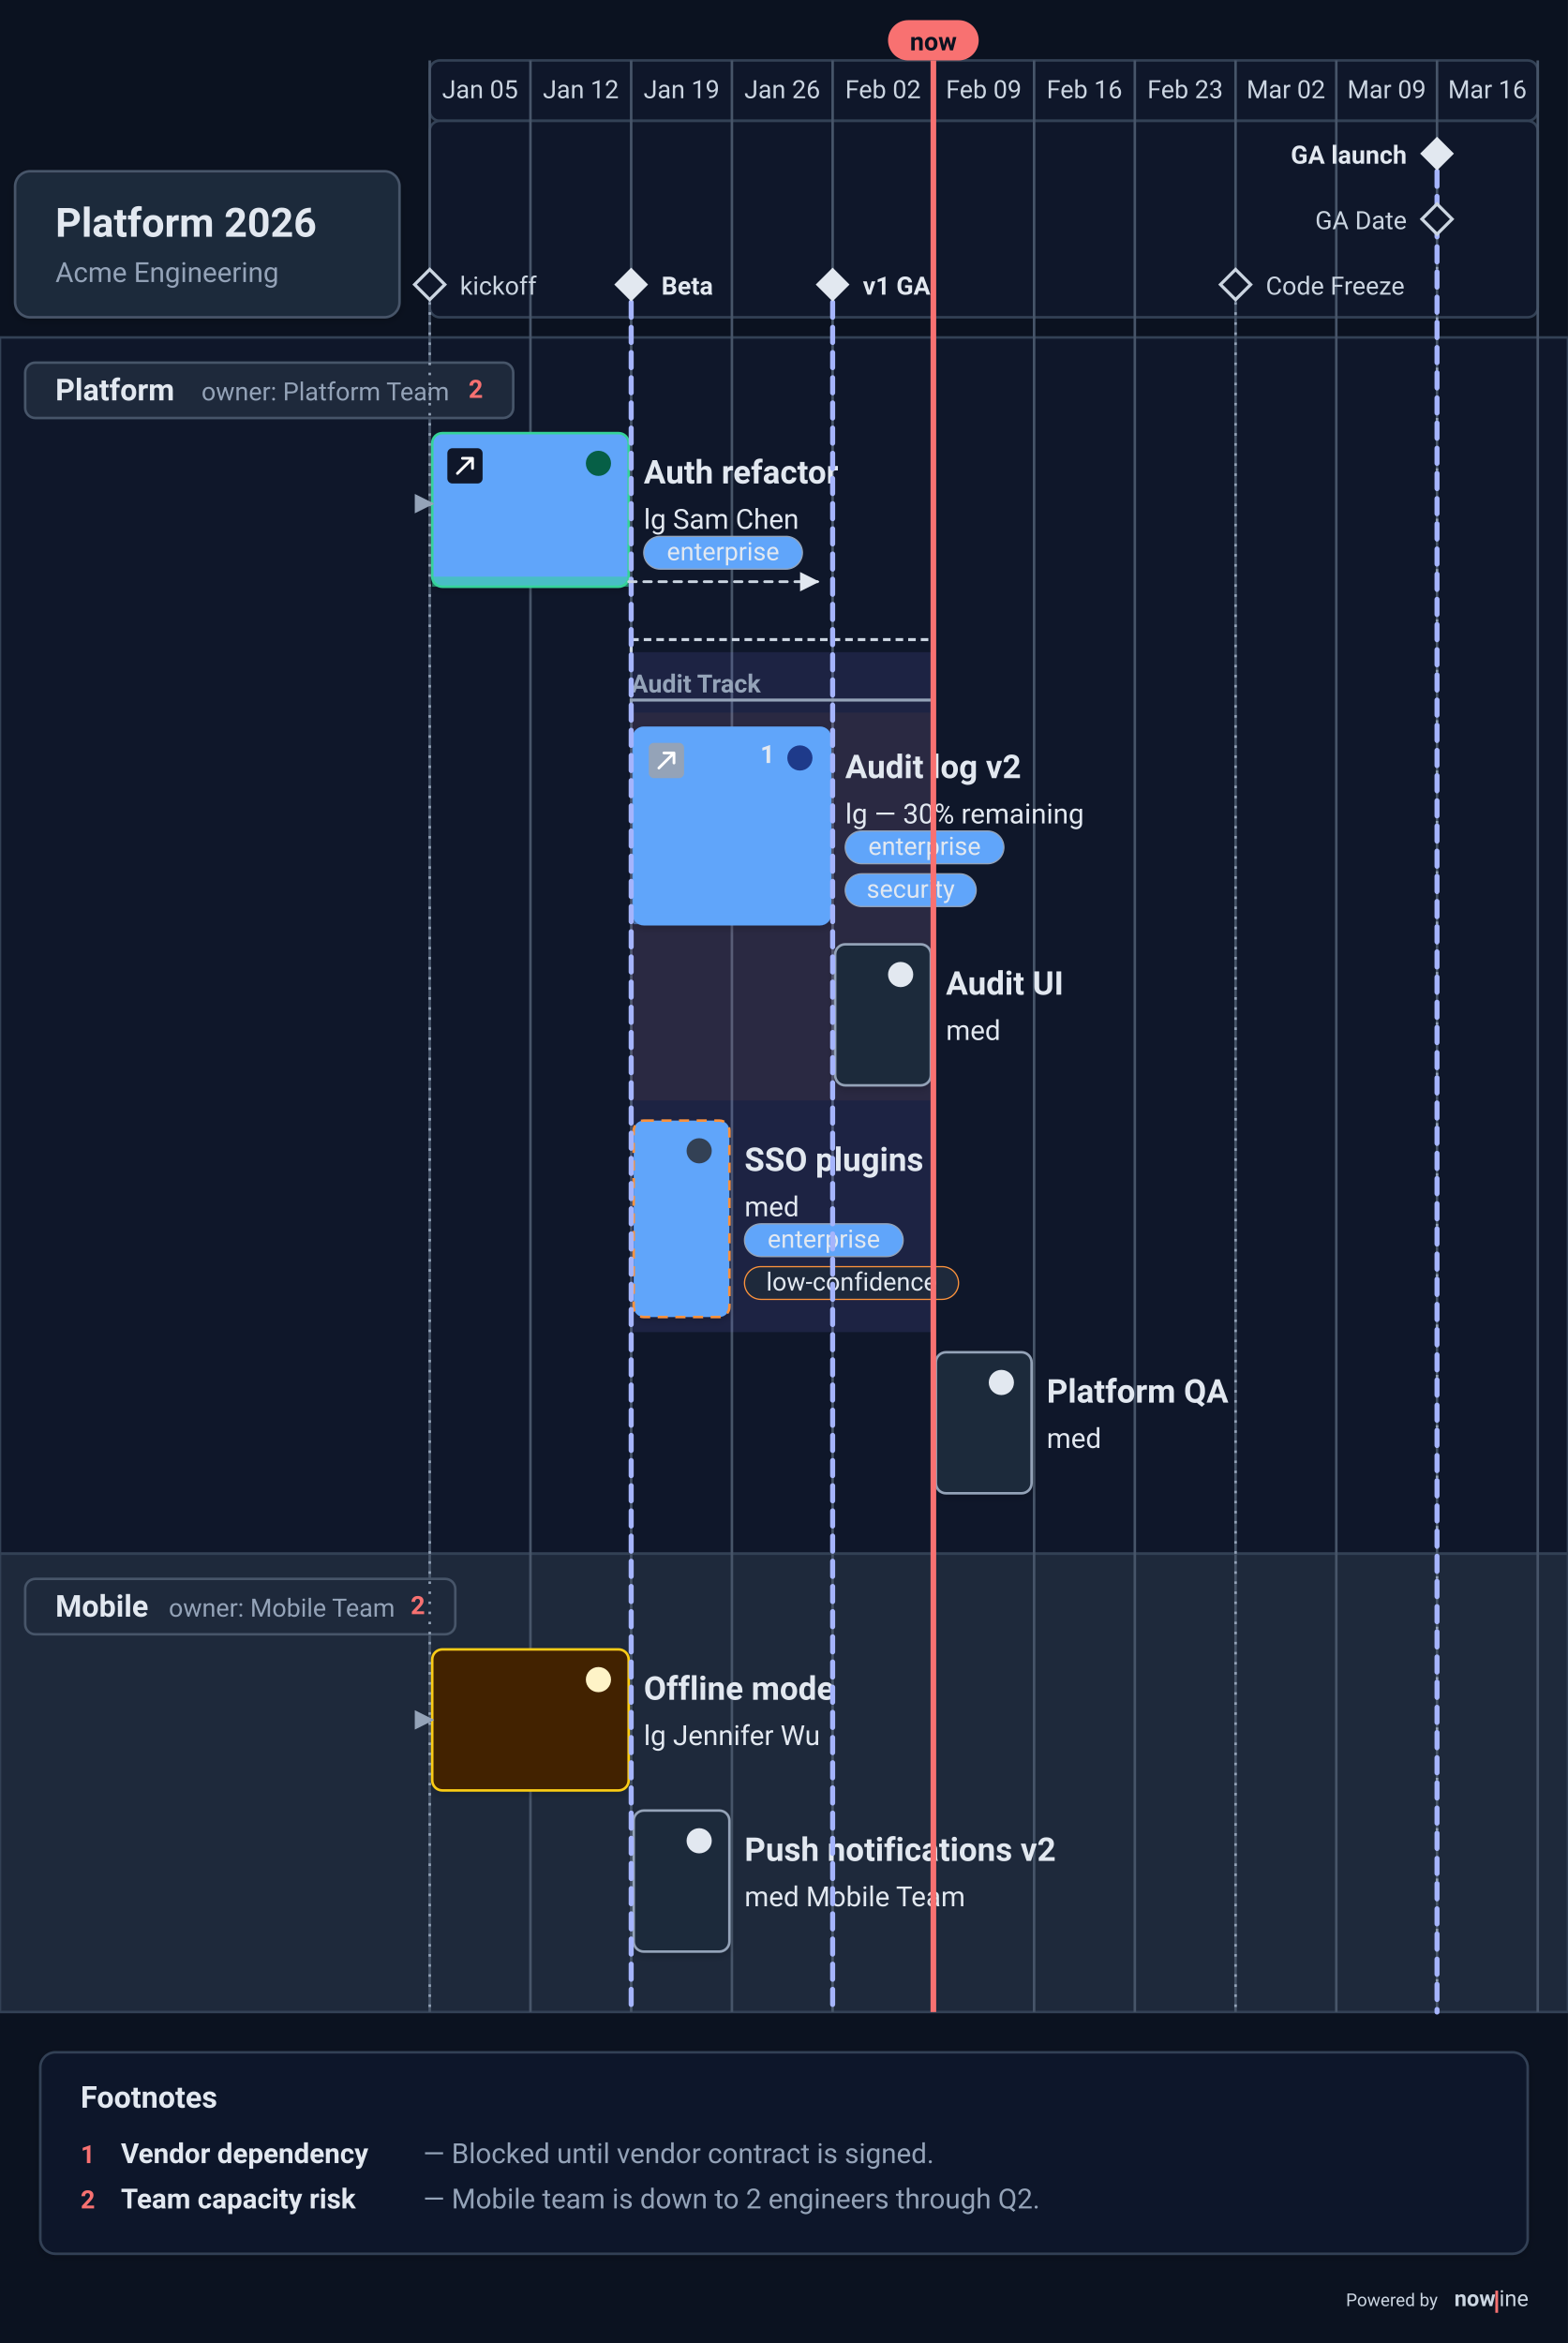
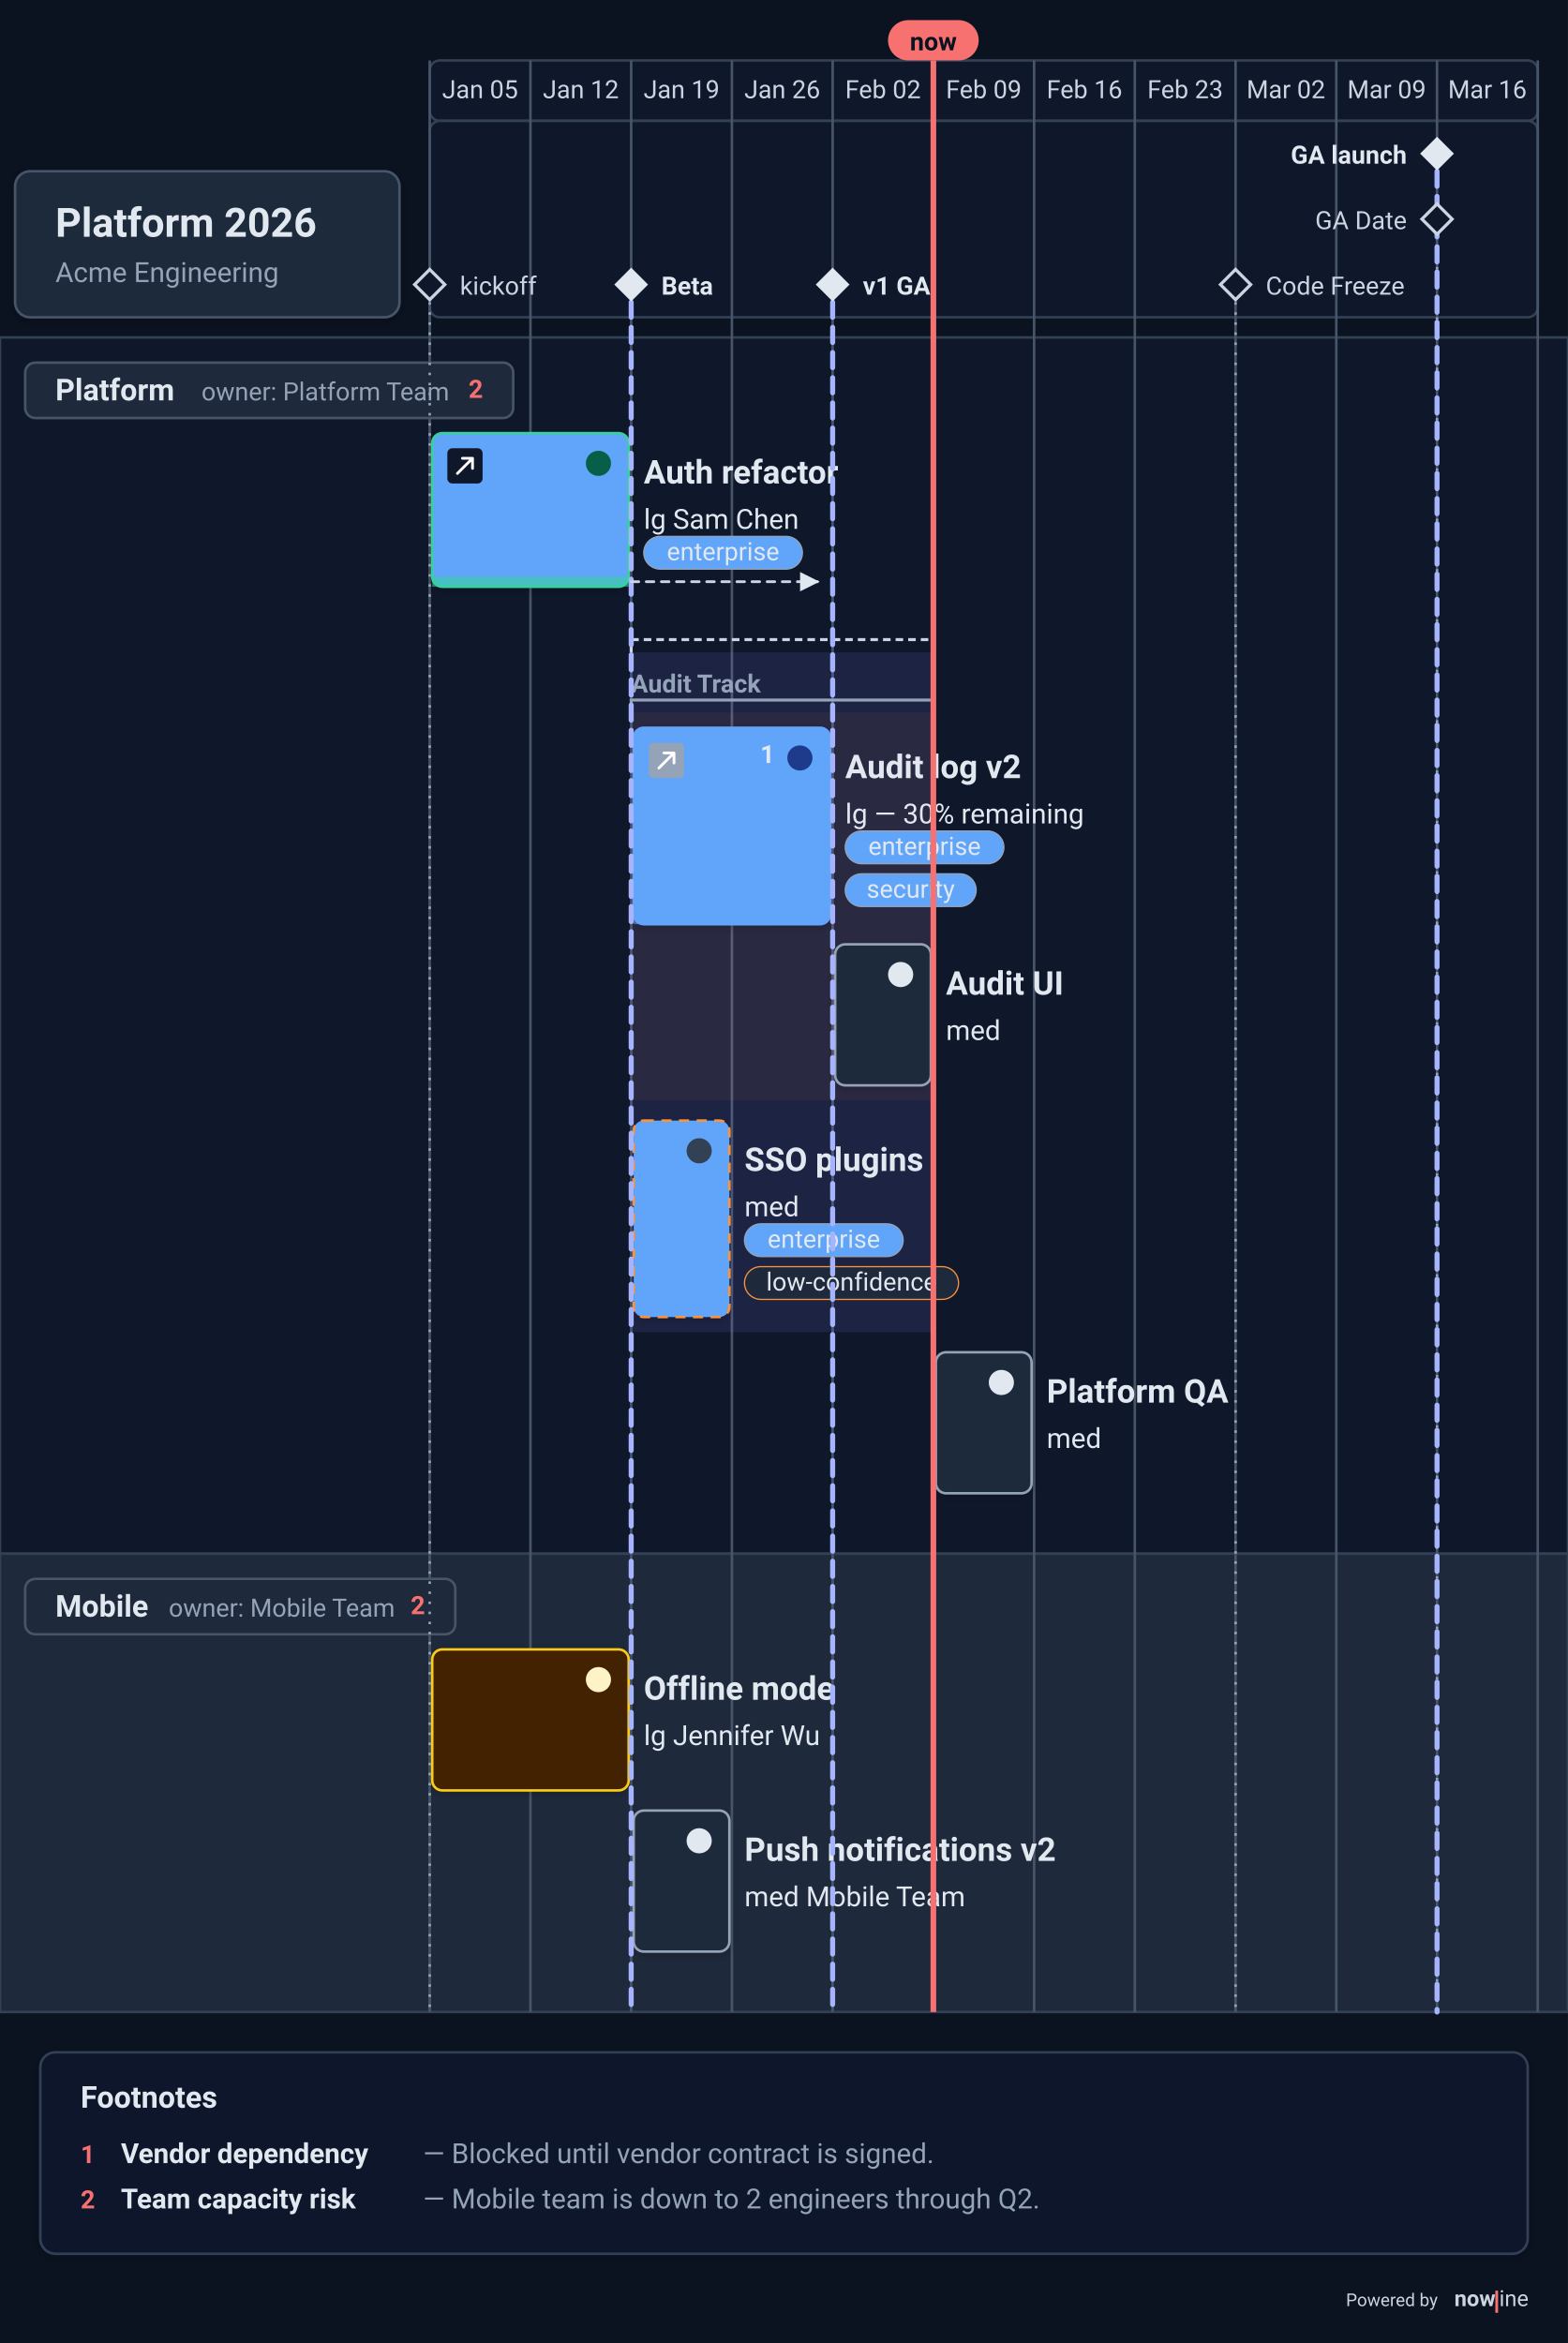
<svg xmlns="http://www.w3.org/2000/svg" data-generator="nowline" data-theme="dark" height="930.44" viewBox="0 0 622.64 930.44" width="622.64">
  <defs>
    <filter height="200%" id="nl-0-root-shadow-subtle" width="200%" x="-50%" y="-50%">
      <feGaussianBlur in="SourceAlpha" stdDeviation="1.5" />
      <feOffset dx="0" dy="1" result="offsetblur" />
      <feComponentTransfer>
        <feFuncA type="linear" slope="0.2" />
      </feComponentTransfer>
      <feMerge>
        <feMergeNode />
        <feMergeNode in="SourceGraphic" />
      </feMerge>
    </filter>
    <filter height="200%" id="nl-0-root-shadow-soft" width="200%" x="-50%" y="-50%">
      <feGaussianBlur in="SourceAlpha" stdDeviation="5" />
      <feOffset dx="0" dy="3" result="offsetblur" />
      <feComponentTransfer>
        <feFuncA type="linear" slope="0.3" />
      </feComponentTransfer>
      <feMerge>
        <feMergeNode />
        <feMergeNode in="SourceGraphic" />
      </feMerge>
    </filter>
    <filter height="200%" id="nl-0-root-shadow-hard" width="200%" x="-50%" y="-50%">
      <feGaussianBlur in="SourceAlpha" stdDeviation="0" />
      <feOffset dx="2" dy="2" result="offsetblur" />
      <feComponentTransfer>
        <feFuncA type="linear" slope="0.45" />
      </feComponentTransfer>
      <feMerge>
        <feMergeNode />
        <feMergeNode in="SourceGraphic" />
      </feMerge>
    </filter>
    <marker id="nl-0-root-arrow" viewBox="0 0 10 10" refX="9" refY="5" markerWidth="7" markerHeight="7" orient="auto">
      <path d="M 0 0 L 10 5 L 0 10 z" fill="#94a3b8" />
    </marker>
    <marker id="nl-0-root-arrow-light" viewBox="0 0 10 10" refX="9" refY="5" markerWidth="7" markerHeight="7" orient="auto">
      <path d="M 0 0 L 10 5 L 0 10 z" fill="#64748b" />
    </marker>
    <marker id="nl-0-root-arrow-dark" viewBox="0 0 10 10" refX="9" refY="5" markerWidth="7" markerHeight="7" orient="auto">
      <path d="M 0 0 L 10 5 L 0 10 z" fill="#e2e8f0" />
    </marker>
  </defs>
  <rect fill="#0b1220" height="930.44" width="622.64" x="0" y="0" />
  <g data-layer="timeline">
    <rect fill="#0f172a" height="24" rx="4" ry="4" stroke="#334155" stroke-width="1" width="440" x="170.64" y="24" />
    <rect fill="#0f172a" height="78" rx="4" ry="4" stroke="#334155" stroke-width="1" width="440" x="170.64" y="48" />
    <text fill="#cbd5e1" font-family="system-ui, -apple-system, &quot;Segoe UI&quot;, Roboto, sans-serif" font-size="10" text-anchor="middle" x="190.64" y="39">Jan 05</text>
    <text fill="#cbd5e1" font-family="system-ui, -apple-system, &quot;Segoe UI&quot;, Roboto, sans-serif" font-size="10" text-anchor="middle" x="230.64" y="39">Jan 12</text>
    <text fill="#cbd5e1" font-family="system-ui, -apple-system, &quot;Segoe UI&quot;, Roboto, sans-serif" font-size="10" text-anchor="middle" x="270.64" y="39">Jan 19</text>
    <text fill="#cbd5e1" font-family="system-ui, -apple-system, &quot;Segoe UI&quot;, Roboto, sans-serif" font-size="10" text-anchor="middle" x="310.64" y="39">Jan 26</text>
    <text fill="#cbd5e1" font-family="system-ui, -apple-system, &quot;Segoe UI&quot;, Roboto, sans-serif" font-size="10" text-anchor="middle" x="350.64" y="39">Feb 02</text>
    <text fill="#cbd5e1" font-family="system-ui, -apple-system, &quot;Segoe UI&quot;, Roboto, sans-serif" font-size="10" text-anchor="middle" x="390.64" y="39">Feb 09</text>
    <text fill="#cbd5e1" font-family="system-ui, -apple-system, &quot;Segoe UI&quot;, Roboto, sans-serif" font-size="10" text-anchor="middle" x="430.64" y="39">Feb 16</text>
    <text fill="#cbd5e1" font-family="system-ui, -apple-system, &quot;Segoe UI&quot;, Roboto, sans-serif" font-size="10" text-anchor="middle" x="470.64" y="39">Feb 23</text>
    <text fill="#cbd5e1" font-family="system-ui, -apple-system, &quot;Segoe UI&quot;, Roboto, sans-serif" font-size="10" text-anchor="middle" x="510.64" y="39">Mar 02</text>
    <text fill="#cbd5e1" font-family="system-ui, -apple-system, &quot;Segoe UI&quot;, Roboto, sans-serif" font-size="10" text-anchor="middle" x="550.64" y="39">Mar 09</text>
    <text fill="#cbd5e1" font-family="system-ui, -apple-system, &quot;Segoe UI&quot;, Roboto, sans-serif" font-size="10" text-anchor="middle" x="590.64" y="39">Mar 16</text>
  </g>
  <g data-id="platform" data-layer="swimlane-bg">
    <rect fill="#0f172a" height="483" stroke="#334155" stroke-width="1" width="622.64" x="0" y="134" />
  </g>
  <g data-id="mobile" data-layer="swimlane-bg">
    <rect fill="#1e293b" height="182" stroke="#334155" stroke-width="1" width="622.64" x="0" y="617" />
  </g>
  <g data-layer="grid">
    <line stroke="#475569" stroke-width="1" x1="170.64" x2="170.64" y1="24" y2="799" />
    <line stroke="#475569" stroke-width="1" x1="210.64" x2="210.64" y1="24" y2="799" />
    <line stroke="#475569" stroke-width="1" x1="250.64" x2="250.64" y1="24" y2="799" />
    <line stroke="#475569" stroke-width="1" x1="290.64" x2="290.64" y1="24" y2="799" />
    <line stroke="#475569" stroke-width="1" x1="330.64" x2="330.64" y1="24" y2="799" />
    <line stroke="#475569" stroke-width="1" x1="370.64" x2="370.64" y1="24" y2="799" />
    <line stroke="#475569" stroke-width="1" x1="410.64" x2="410.64" y1="24" y2="799" />
    <line stroke="#475569" stroke-width="1" x1="450.64" x2="450.64" y1="24" y2="799" />
    <line stroke="#475569" stroke-width="1" x1="490.64" x2="490.64" y1="24" y2="799" />
    <line stroke="#475569" stroke-width="1" x1="530.64" x2="530.64" y1="24" y2="799" />
    <line stroke="#475569" stroke-width="1" x1="570.64" x2="570.64" y1="24" y2="799" />
    <line stroke="#475569" stroke-width="1" x1="610.64" x2="610.64" y1="24" y2="799" />
  </g>
  <g data-id="platform" data-layer="swimlane">
    <rect fill="#1e293b" height="22" rx="4" ry="4" stroke="#475569" stroke-width="1" width="193.8" x="10" y="144" />
    <text fill="#e2e8f0" font-family="system-ui, -apple-system, &quot;Segoe UI&quot;, Roboto, sans-serif" font-size="12" font-weight="600" x="22" y="159">Platform</text>
    <text fill="#94a3b8" font-family="system-ui, -apple-system, &quot;Segoe UI&quot;, Roboto, sans-serif" font-size="10" x="80" y="159">owner: Platform Team</text>
    <text fill="#f87171" font-family="system-ui, -apple-system, &quot;Segoe UI&quot;, Roboto, sans-serif" font-size="10" font-weight="700" text-anchor="end" x="191.8" y="158">2</text>
    <g data-id="auth-refactor" data-layer="item">
      <rect fill="#60a5fa" filter="url(#nl-0-root-shadow-subtle)" height="61" rx="4" ry="4" stroke="#34d399" stroke-width="1" width="78" x="171.64" y="172" />
      <rect fill="#34d399" height="4" opacity="0.55" width="78" x="171.64" y="229" />
      <circle cx="237.64" cy="184" fill="#065f46" r="5" />
      <text fill="#e2e8f0" font-family="system-ui, -apple-system, &quot;Segoe UI&quot;, Roboto, sans-serif" font-size="13" font-weight="600" x="255.64" y="192">Auth refactor</text>
      <text fill="#e2e8f0" font-family="system-ui, -apple-system, &quot;Segoe UI&quot;, Roboto, sans-serif" font-size="11" x="255.64" y="210">lg Sam Chen</text>
      <a href="https://github.com/acme/auth/issues/123" rel="noopener" target="_blank">
        <rect fill="#0f172a" height="14" rx="2" ry="2" width="14" x="177.64" y="178" />
        <path d="M181.64 188 L187.64 182 M183.64 182 H187.64 V186" fill="none" stroke="#ffffff" stroke-linecap="round" stroke-linejoin="round" stroke-width="1.1" />
      </a>
      <rect fill="#60a5fa" height="13" rx="6.5" ry="6.5" stroke="#94a3b8" stroke-width="0.5" width="63" x="255.64" y="213" />
      <text fill="#e2e8f0" font-family="system-ui, -apple-system, &quot;Segoe UI&quot;, Roboto, sans-serif" font-size="10" font-style="normal" font-weight="400" text-anchor="middle" x="287.14" y="222.5">enterprise</text>
    </g>
    <g data-layer="parallel">
      <rect fill="#8c84ff" fill-opacity="0.12" height="270" width="120" x="250.64" y="259" />
      <path d="M250.64 259 V254 H370.64 V259" fill="none" stroke="#cbd5e1" stroke-dasharray="3 2" stroke-width="1.2" />
      <g data-id="audit-track" data-layer="group">
        <rect fill="#fb923c" fill-opacity="0.06" height="154" width="120" x="250.64" y="283" />
        <path d="M250.64 283 V278 H370.64 V283" fill="none" stroke="#94a3b8" stroke-width="1.2" />
        <text fill="#94a3b8" font-family="system-ui, -apple-system, &quot;Segoe UI&quot;, Roboto, sans-serif" font-size="10" font-style="normal" font-weight="600" x="250.64" y="275">Audit Track</text>
        <g data-id="audit-log" data-layer="item">
          <rect fill="#60a5fa" filter="url(#nl-0-root-shadow-subtle)" height="78" rx="4" ry="4" stroke="#60a5fa" stroke-width="1" width="78" x="251.64" y="289" />
          <rect fill="#60a5fa" height="4" opacity="0.55" width="54.6" x="251.64" y="363" />
          <circle cx="317.64" cy="301" fill="#1e3a8a" r="5" />
          <text fill="#e2e8f0" font-family="system-ui, -apple-system, &quot;Segoe UI&quot;, Roboto, sans-serif" font-size="13" font-weight="600" x="335.64" y="309">Audit log v2</text>
          <text fill="#e2e8f0" font-family="system-ui, -apple-system, &quot;Segoe UI&quot;, Roboto, sans-serif" font-size="11" x="335.64" y="327">lg — 30% remaining</text>
          <text fill="#e2e8f0" font-family="system-ui, -apple-system, &quot;Segoe UI&quot;, Roboto, sans-serif" font-size="10" font-weight="700" text-anchor="end" x="307.64" y="303">1</text>
          <a href="https://wiki.acme.com/audit" rel="noopener" target="_blank">
            <rect fill="#94a3b8" height="14" rx="2" ry="2" width="14" x="257.64" y="295" />
            <path d="M261.64 305 L267.64 299 M263.64 299 H267.64 V303" fill="none" stroke="#ffffff" stroke-linecap="round" stroke-linejoin="round" stroke-width="1.1" />
          </a>
          <rect fill="#60a5fa" height="13" rx="6.5" ry="6.5" stroke="#94a3b8" stroke-width="0.5" width="63" x="335.64" y="330" />
          <text fill="#e2e8f0" font-family="system-ui, -apple-system, &quot;Segoe UI&quot;, Roboto, sans-serif" font-size="10" font-style="normal" font-weight="400" text-anchor="middle" x="367.14" y="339.5">enterprise</text>
          <rect fill="#60a5fa" height="13" rx="6.5" ry="6.5" stroke="#94a3b8" stroke-width="0.5" width="52" x="335.64" y="347" />
          <text fill="#e2e8f0" font-family="system-ui, -apple-system, &quot;Segoe UI&quot;, Roboto, sans-serif" font-size="10" font-style="normal" font-weight="400" text-anchor="middle" x="361.64" y="356.5">security</text>
        </g>
        <g data-id="audit-ui" data-layer="item">
          <rect fill="#1e293b" filter="url(#nl-0-root-shadow-subtle)" height="56" rx="4" ry="4" stroke="#94a3b8" stroke-width="1" width="38" x="331.64" y="375" />
          <circle cx="357.64" cy="387" fill="#e2e8f0" r="5" />
          <text fill="#e2e8f0" font-family="system-ui, -apple-system, &quot;Segoe UI&quot;, Roboto, sans-serif" font-size="13" font-weight="600" x="375.64" y="395">Audit UI</text>
          <text fill="#e2e8f0" font-family="system-ui, -apple-system, &quot;Segoe UI&quot;, Roboto, sans-serif" font-size="11" x="375.64" y="413">med</text>
        </g>
      </g>
      <g data-id="sso" data-layer="item">
        <rect fill="#60a5fa" filter="url(#nl-0-root-shadow-subtle)" height="78" rx="4" ry="4" stroke="#fb923c" stroke-dasharray="4 3" stroke-width="1" width="38" x="251.64" y="445" />
        <circle cx="277.64" cy="457" fill="#334155" r="5" />
        <text fill="#e2e8f0" font-family="system-ui, -apple-system, &quot;Segoe UI&quot;, Roboto, sans-serif" font-size="13" font-weight="600" x="295.64" y="465">SSO plugins</text>
        <text fill="#e2e8f0" font-family="system-ui, -apple-system, &quot;Segoe UI&quot;, Roboto, sans-serif" font-size="11" x="295.64" y="483">med</text>
        <rect fill="#60a5fa" height="13" rx="6.5" ry="6.5" stroke="#94a3b8" stroke-width="0.5" width="63" x="295.64" y="486" />
        <text fill="#e2e8f0" font-family="system-ui, -apple-system, &quot;Segoe UI&quot;, Roboto, sans-serif" font-size="10" font-style="normal" font-weight="400" text-anchor="middle" x="327.14" y="495.5">enterprise</text>
        <rect fill="#1e293b" height="13" rx="6.5" ry="6.5" stroke="#fb923c" stroke-width="0.5" width="85" x="295.64" y="503" />
        <text fill="#e2e8f0" font-family="system-ui, -apple-system, &quot;Segoe UI&quot;, Roboto, sans-serif" font-size="10" font-style="normal" font-weight="400" text-anchor="middle" x="338.14" y="512.5">low-confidence</text>
      </g>
    </g>
    <g data-id="platform-qa" data-layer="item">
      <rect fill="#1e293b" filter="url(#nl-0-root-shadow-subtle)" height="56" rx="4" ry="4" stroke="#94a3b8" stroke-width="1" width="38" x="371.64" y="537" />
      <circle cx="397.64" cy="549" fill="#e2e8f0" r="5" />
      <text fill="#e2e8f0" font-family="system-ui, -apple-system, &quot;Segoe UI&quot;, Roboto, sans-serif" font-size="13" font-weight="600" x="415.64" y="557">Platform QA</text>
      <text fill="#e2e8f0" font-family="system-ui, -apple-system, &quot;Segoe UI&quot;, Roboto, sans-serif" font-size="11" x="415.64" y="575">med</text>
    </g>
  </g>
  <g data-id="mobile" data-layer="swimlane">
    <rect fill="#1e293b" height="22" rx="4" ry="4" stroke="#475569" stroke-width="1" width="170.8" x="10" y="627" />
    <text fill="#e2e8f0" font-family="system-ui, -apple-system, &quot;Segoe UI&quot;, Roboto, sans-serif" font-size="12" font-weight="600" x="22" y="642">Mobile</text>
    <text fill="#94a3b8" font-family="system-ui, -apple-system, &quot;Segoe UI&quot;, Roboto, sans-serif" font-size="10" x="67" y="642">owner: Mobile Team</text>
    <text fill="#f87171" font-family="system-ui, -apple-system, &quot;Segoe UI&quot;, Roboto, sans-serif" font-size="10" font-weight="700" text-anchor="end" x="168.8" y="641">2</text>
    <g data-id="offline" data-layer="item">
      <rect fill="#422006" filter="url(#nl-0-root-shadow-subtle)" height="56" rx="4" ry="4" stroke="#facc15" stroke-width="1" width="78" x="171.64" y="655" />
      <circle cx="237.64" cy="667" fill="#fef3c7" r="5" />
      <text fill="#e2e8f0" font-family="system-ui, -apple-system, &quot;Segoe UI&quot;, Roboto, sans-serif" font-size="13" font-weight="600" x="255.64" y="675">Offline mode</text>
      <text fill="#e2e8f0" font-family="system-ui, -apple-system, &quot;Segoe UI&quot;, Roboto, sans-serif" font-size="11" x="255.64" y="693">lg Jennifer Wu</text>
    </g>
    <g data-id="push-v2" data-layer="item">
      <rect fill="#1e293b" filter="url(#nl-0-root-shadow-subtle)" height="56" rx="4" ry="4" stroke="#94a3b8" stroke-width="1" width="38" x="251.64" y="719" />
      <circle cx="277.64" cy="731" fill="#e2e8f0" r="5" />
      <text fill="#e2e8f0" font-family="system-ui, -apple-system, &quot;Segoe UI&quot;, Roboto, sans-serif" font-size="13" font-weight="600" x="295.64" y="739">Push notifications v2</text>
      <text fill="#e2e8f0" font-family="system-ui, -apple-system, &quot;Segoe UI&quot;, Roboto, sans-serif" font-size="11" x="295.64" y="757">med Mobile Team</text>
    </g>
  </g>
-   <path d="M170.64 200 L171.64 200" fill="none" marker-end="url(#nl-0-root-arrow)" stroke="#cbd5e1" stroke-linejoin="round" stroke-width="1.1" />
-   <path d="M170.64 683 L171.64 683" fill="none" marker-end="url(#nl-0-root-arrow)" stroke="#cbd5e1" stroke-linejoin="round" stroke-width="1.1" />
  <line stroke="#94a3b8" stroke-dasharray="1 3" stroke-width="1" x1="170.64" x2="170.64" y1="120" y2="799" />
  <line stroke="#94a3b8" stroke-dasharray="1 3" stroke-width="1" x1="490.64" x2="490.64" y1="120" y2="799" />
  <line stroke="#94a3b8" stroke-dasharray="1 3" stroke-width="1" x1="570.64" x2="570.64" y1="94" y2="799" />
  <line stroke="#a5b4fc" stroke-dasharray="6 4" stroke-linecap="round" stroke-width="2" x1="250.64" x2="250.64" y1="120" y2="799" />
  <line stroke="#a5b4fc" stroke-dasharray="6 4" stroke-linecap="round" stroke-width="2" x1="330.64" x2="330.64" y1="120" y2="799" />
-   <path d="M249.64 231 H324.64" fill="none" marker-end="url(#nl-0-root-arrow-dark)" stroke="#cbd5e1" stroke-dasharray="3 3" stroke-linecap="round" stroke-width="1.1" />
+   <path d="M250.64 231 H324.64" fill="none" marker-end="url(#nl-0-root-arrow-dark)" stroke="#cbd5e1" stroke-dasharray="3 3" stroke-linecap="round" stroke-width="1.1" />
  <line stroke="#a5b4fc" stroke-dasharray="6 4" stroke-linecap="round" stroke-width="2" x1="570.64" x2="570.64" y1="68" y2="799" />
  <g data-id="kickoff" data-layer="anchor">
    <path d="M170.64 107 L176.64 113 L170.64 119 L164.64 113 Z" fill="#0f172a" stroke="#cbd5e1" stroke-width="1.25" />
    <text fill="#cbd5e1" font-family="system-ui, -apple-system, &quot;Segoe UI&quot;, Roboto, sans-serif" font-size="10" x="182.64" y="117">kickoff</text>
  </g>
  <g data-id="code-freeze" data-layer="anchor">
    <path d="M490.64 107 L496.64 113 L490.64 119 L484.64 113 Z" fill="#0f172a" stroke="#cbd5e1" stroke-width="1.25" />
    <text fill="#cbd5e1" font-family="system-ui, -apple-system, &quot;Segoe UI&quot;, Roboto, sans-serif" font-size="10" x="502.64" y="117">Code Freeze</text>
  </g>
  <g data-id="ga-date" data-layer="anchor">
    <path d="M570.64 81 L576.64 87 L570.64 93 L564.64 87 Z" fill="#0f172a" stroke="#cbd5e1" stroke-width="1.25" />
    <text fill="#cbd5e1" font-family="system-ui, -apple-system, &quot;Segoe UI&quot;, Roboto, sans-serif" font-size="10" text-anchor="end" x="558.64" y="91">GA Date</text>
  </g>
  <g data-id="beta" data-layer="milestone">
    <path d="M250.64 107 L256.64 113 L250.64 119 L244.64 113 Z" fill="#e2e8f0" stroke="#e2e8f0" stroke-width="1" />
    <text fill="#e2e8f0" font-family="system-ui, -apple-system, &quot;Segoe UI&quot;, Roboto, sans-serif" font-size="10" font-weight="600" x="262.64" y="117">Beta</text>
  </g>
  <g data-id="v1-ga" data-layer="milestone">
    <path d="M330.64 107 L336.64 113 L330.64 119 L324.64 113 Z" fill="#e2e8f0" stroke="#e2e8f0" stroke-width="1" />
    <text fill="#e2e8f0" font-family="system-ui, -apple-system, &quot;Segoe UI&quot;, Roboto, sans-serif" font-size="10" font-weight="600" x="342.64" y="117">v1 GA</text>
  </g>
  <g data-id="ga-launch" data-layer="milestone">
    <path d="M570.64 55 L576.64 61 L570.64 67 L564.64 61 Z" fill="#e2e8f0" stroke="#e2e8f0" stroke-width="1" />
    <text fill="#e2e8f0" font-family="system-ui, -apple-system, &quot;Segoe UI&quot;, Roboto, sans-serif" font-size="10" font-weight="600" text-anchor="end" x="558.64" y="65">GA launch</text>
  </g>
  <g data-layer="nowline">
    <line stroke="#f87171" stroke-width="2.25" x1="370.64" x2="370.64" y1="24" y2="799" />
    <rect fill="#f87171" height="16" rx="8" ry="8" width="36" x="352.64" y="8" />
    <text fill="#0b1220" font-family="system-ui, -apple-system, &quot;Segoe UI&quot;, Roboto, sans-serif" font-size="10" font-weight="700" text-anchor="middle" x="370.64" y="20">now</text>
  </g>
  <g data-layer="footnotes">
    <rect fill="#0f172a" filter="url(#nl-0-root-shadow-subtle)" height="80" rx="6" ry="6" stroke="#334155" stroke-width="1" width="590.64" x="16" y="815" />
    <text fill="#e2e8f0" font-family="system-ui, -apple-system, &quot;Segoe UI&quot;, Roboto, sans-serif" font-size="12" font-weight="700" x="32" y="837">Footnotes</text>
    <text fill="#f87171" font-family="system-ui, -apple-system, &quot;Segoe UI&quot;, Roboto, sans-serif" font-size="10" font-weight="700" x="32" y="859">1</text>
    <text fill="#e2e8f0" font-family="system-ui, -apple-system, &quot;Segoe UI&quot;, Roboto, sans-serif" font-size="11" font-weight="600" x="48" y="859">Vendor dependency</text>
    <text fill="#94a3b8" font-family="system-ui, -apple-system, &quot;Segoe UI&quot;, Roboto, sans-serif" font-size="11" x="168" y="859">— Blocked until vendor contract is signed.</text>
    <text fill="#f87171" font-family="system-ui, -apple-system, &quot;Segoe UI&quot;, Roboto, sans-serif" font-size="10" font-weight="700" x="32" y="877">2</text>
    <text fill="#e2e8f0" font-family="system-ui, -apple-system, &quot;Segoe UI&quot;, Roboto, sans-serif" font-size="11" font-weight="600" x="48" y="877">Team capacity risk</text>
    <text fill="#94a3b8" font-family="system-ui, -apple-system, &quot;Segoe UI&quot;, Roboto, sans-serif" font-size="11" x="168" y="877">— Mobile team is down to 2 engineers through Q2.</text>
  </g>
  <g data-id="nl-0-root-header" data-layer="header">
    <rect fill="#1e293b" filter="url(#nl-0-root-shadow-subtle)" height="58" rx="6" ry="6" stroke="#475569" stroke-width="1" width="152.64" x="6" y="68" />
    <text fill="#e2e8f0" font-family="system-ui, -apple-system, &quot;Segoe UI&quot;, Roboto, sans-serif" font-size="16" font-weight="600" x="22" y="94">Platform 2026</text>
    <text fill="#94a3b8" font-family="system-ui, -apple-system, &quot;Segoe UI&quot;, Roboto, sans-serif" font-size="11" x="22" y="112">Acme Engineering</text>
  </g>
  <a aria-label="Powered by nowline" href="https://nowline.io" rel="noopener" target="_blank">
    <g data-layer="attribution">
      <g transform="translate(534.48 907) scale(0.22)">
        <text fill="#cbd5e1" font-family="system-ui, -apple-system, &quot;Segoe UI&quot;, Roboto, sans-serif" font-size="32" font-weight="400" x="0" y="40">Powered by</text>
        <text fill="#cbd5e1" font-family="system-ui, -apple-system, &quot;Segoe UI&quot;, Roboto, sans-serif" font-size="40" font-weight="700" x="195.6" y="40">now</text>
        <rect fill="#f87171" height="40" width="5" x="269.6" y="12" />
        <text fill="#cbd5e1" font-family="system-ui, -apple-system, &quot;Segoe UI&quot;, Roboto, sans-serif" font-size="40" font-weight="400" x="276.6" y="40">ine</text>
      </g>
    </g>
  </a>
</svg>
